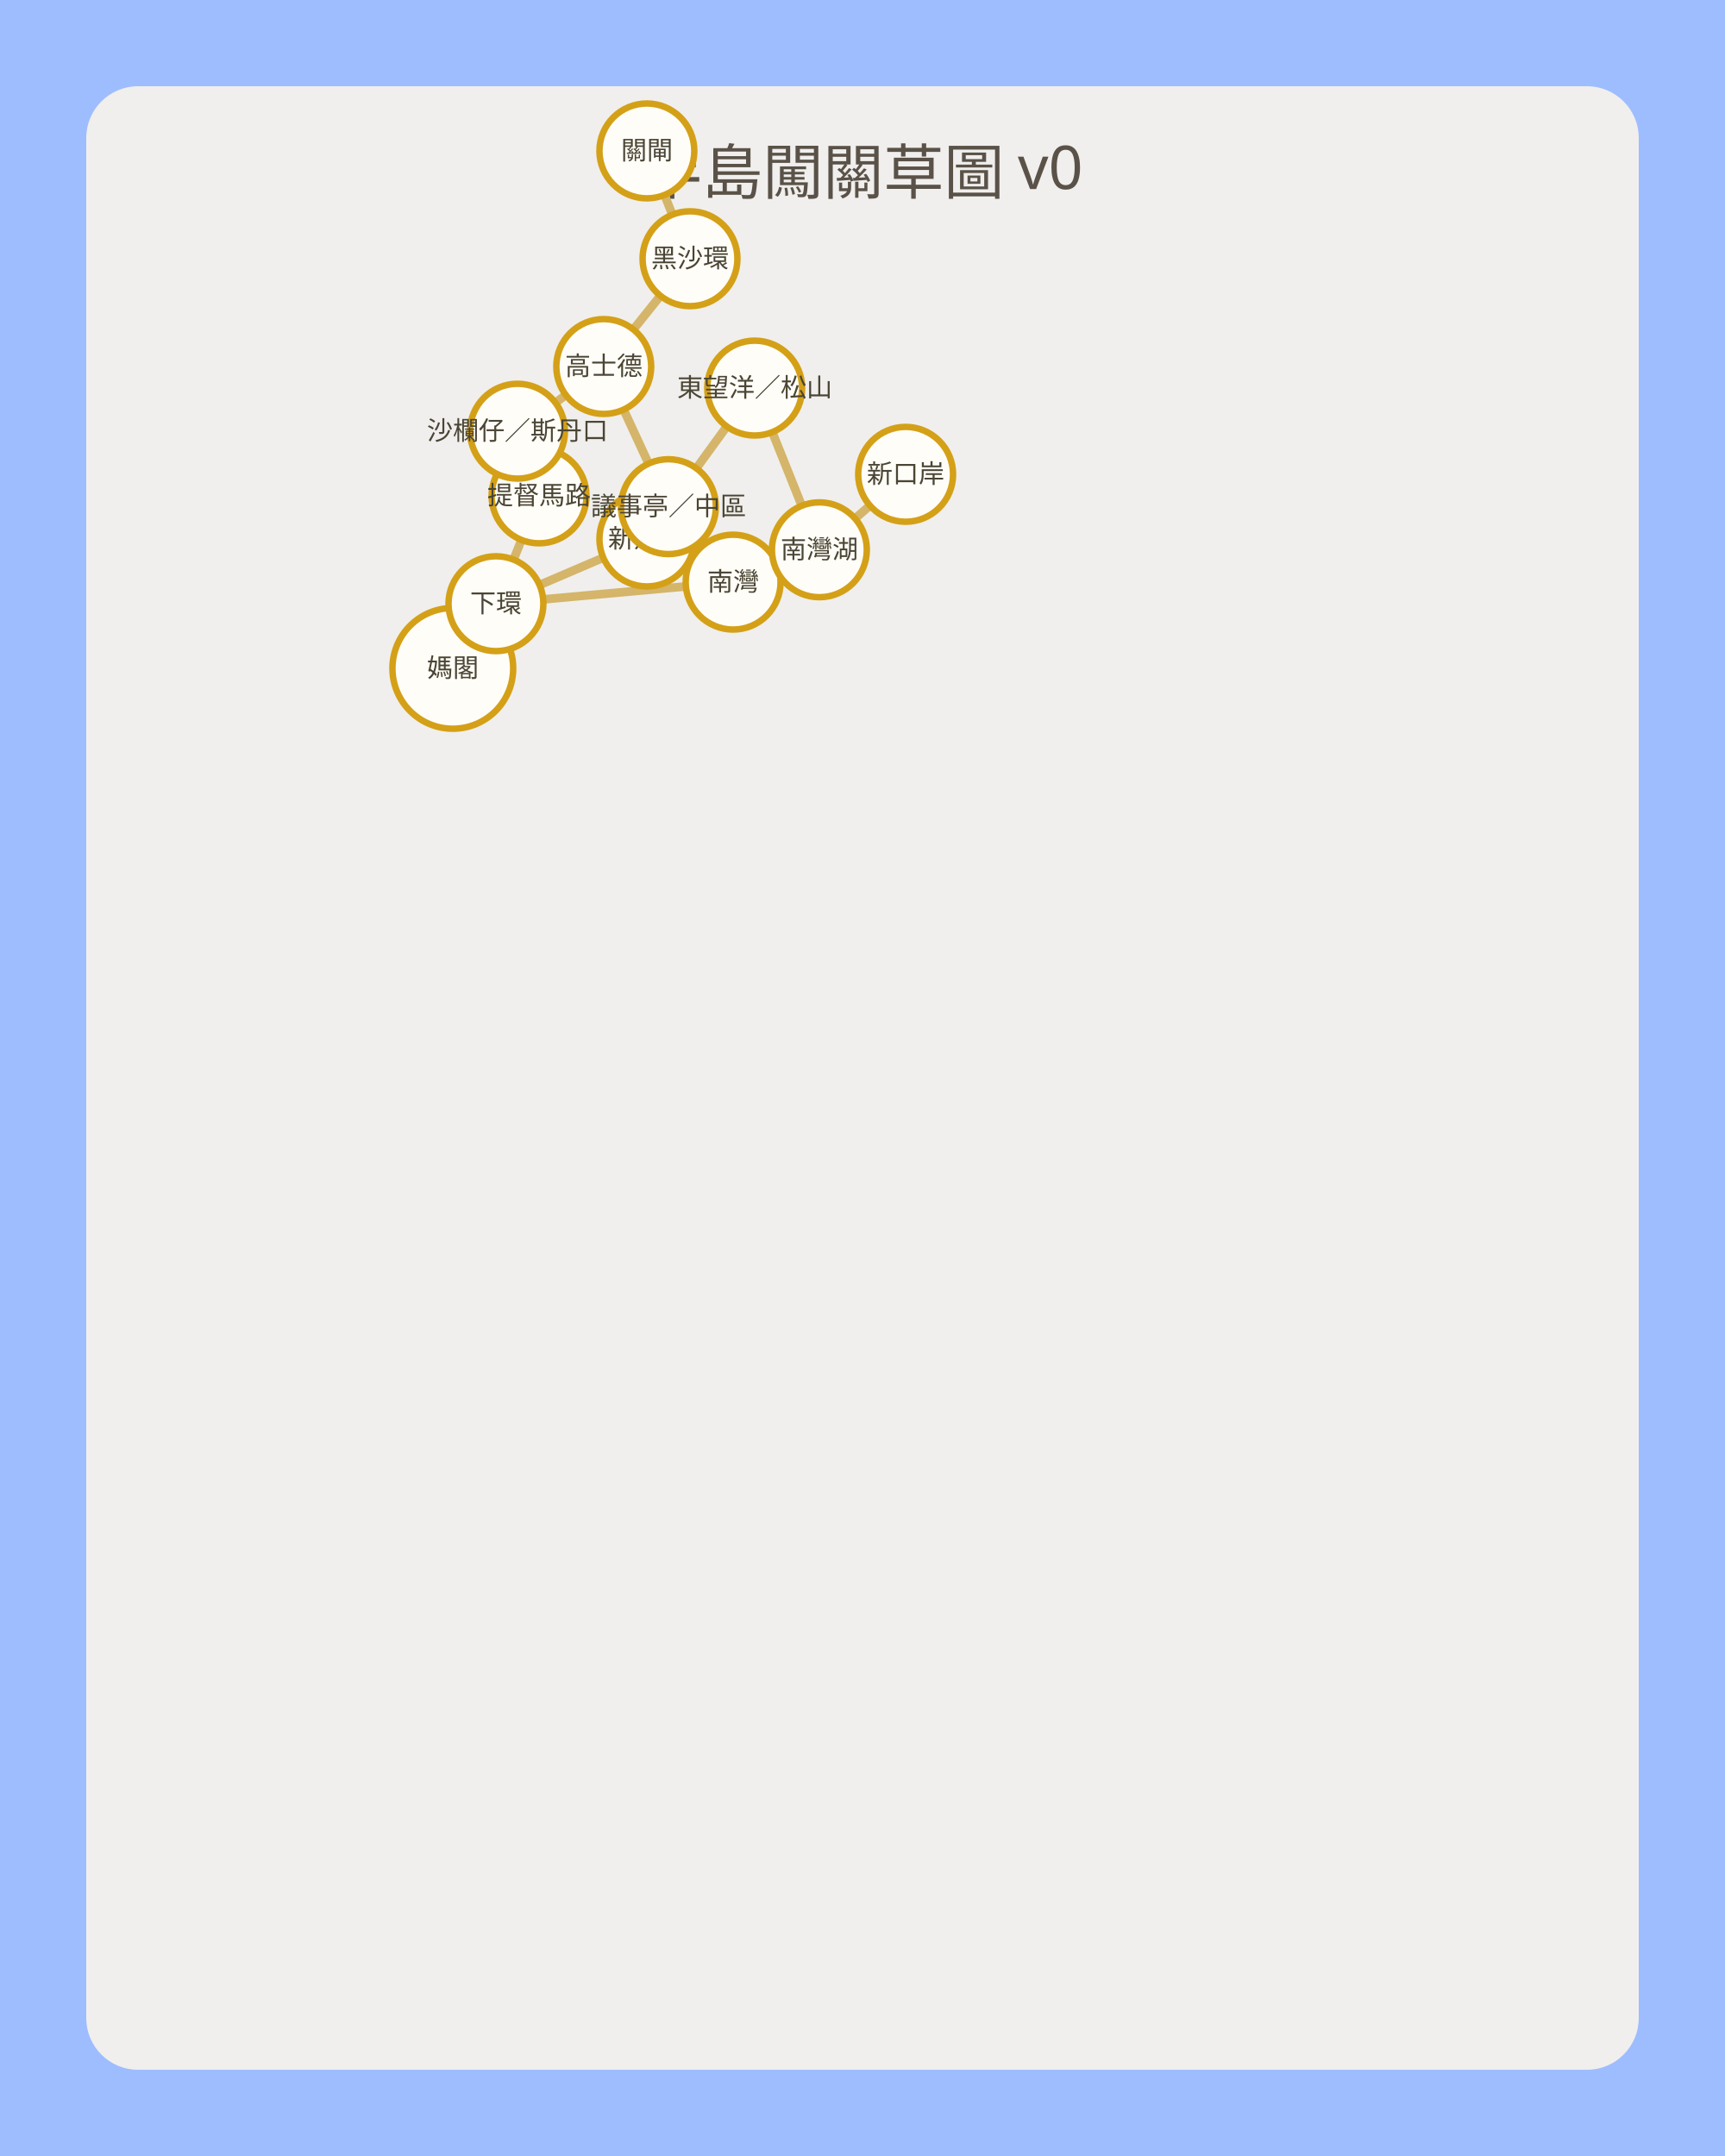
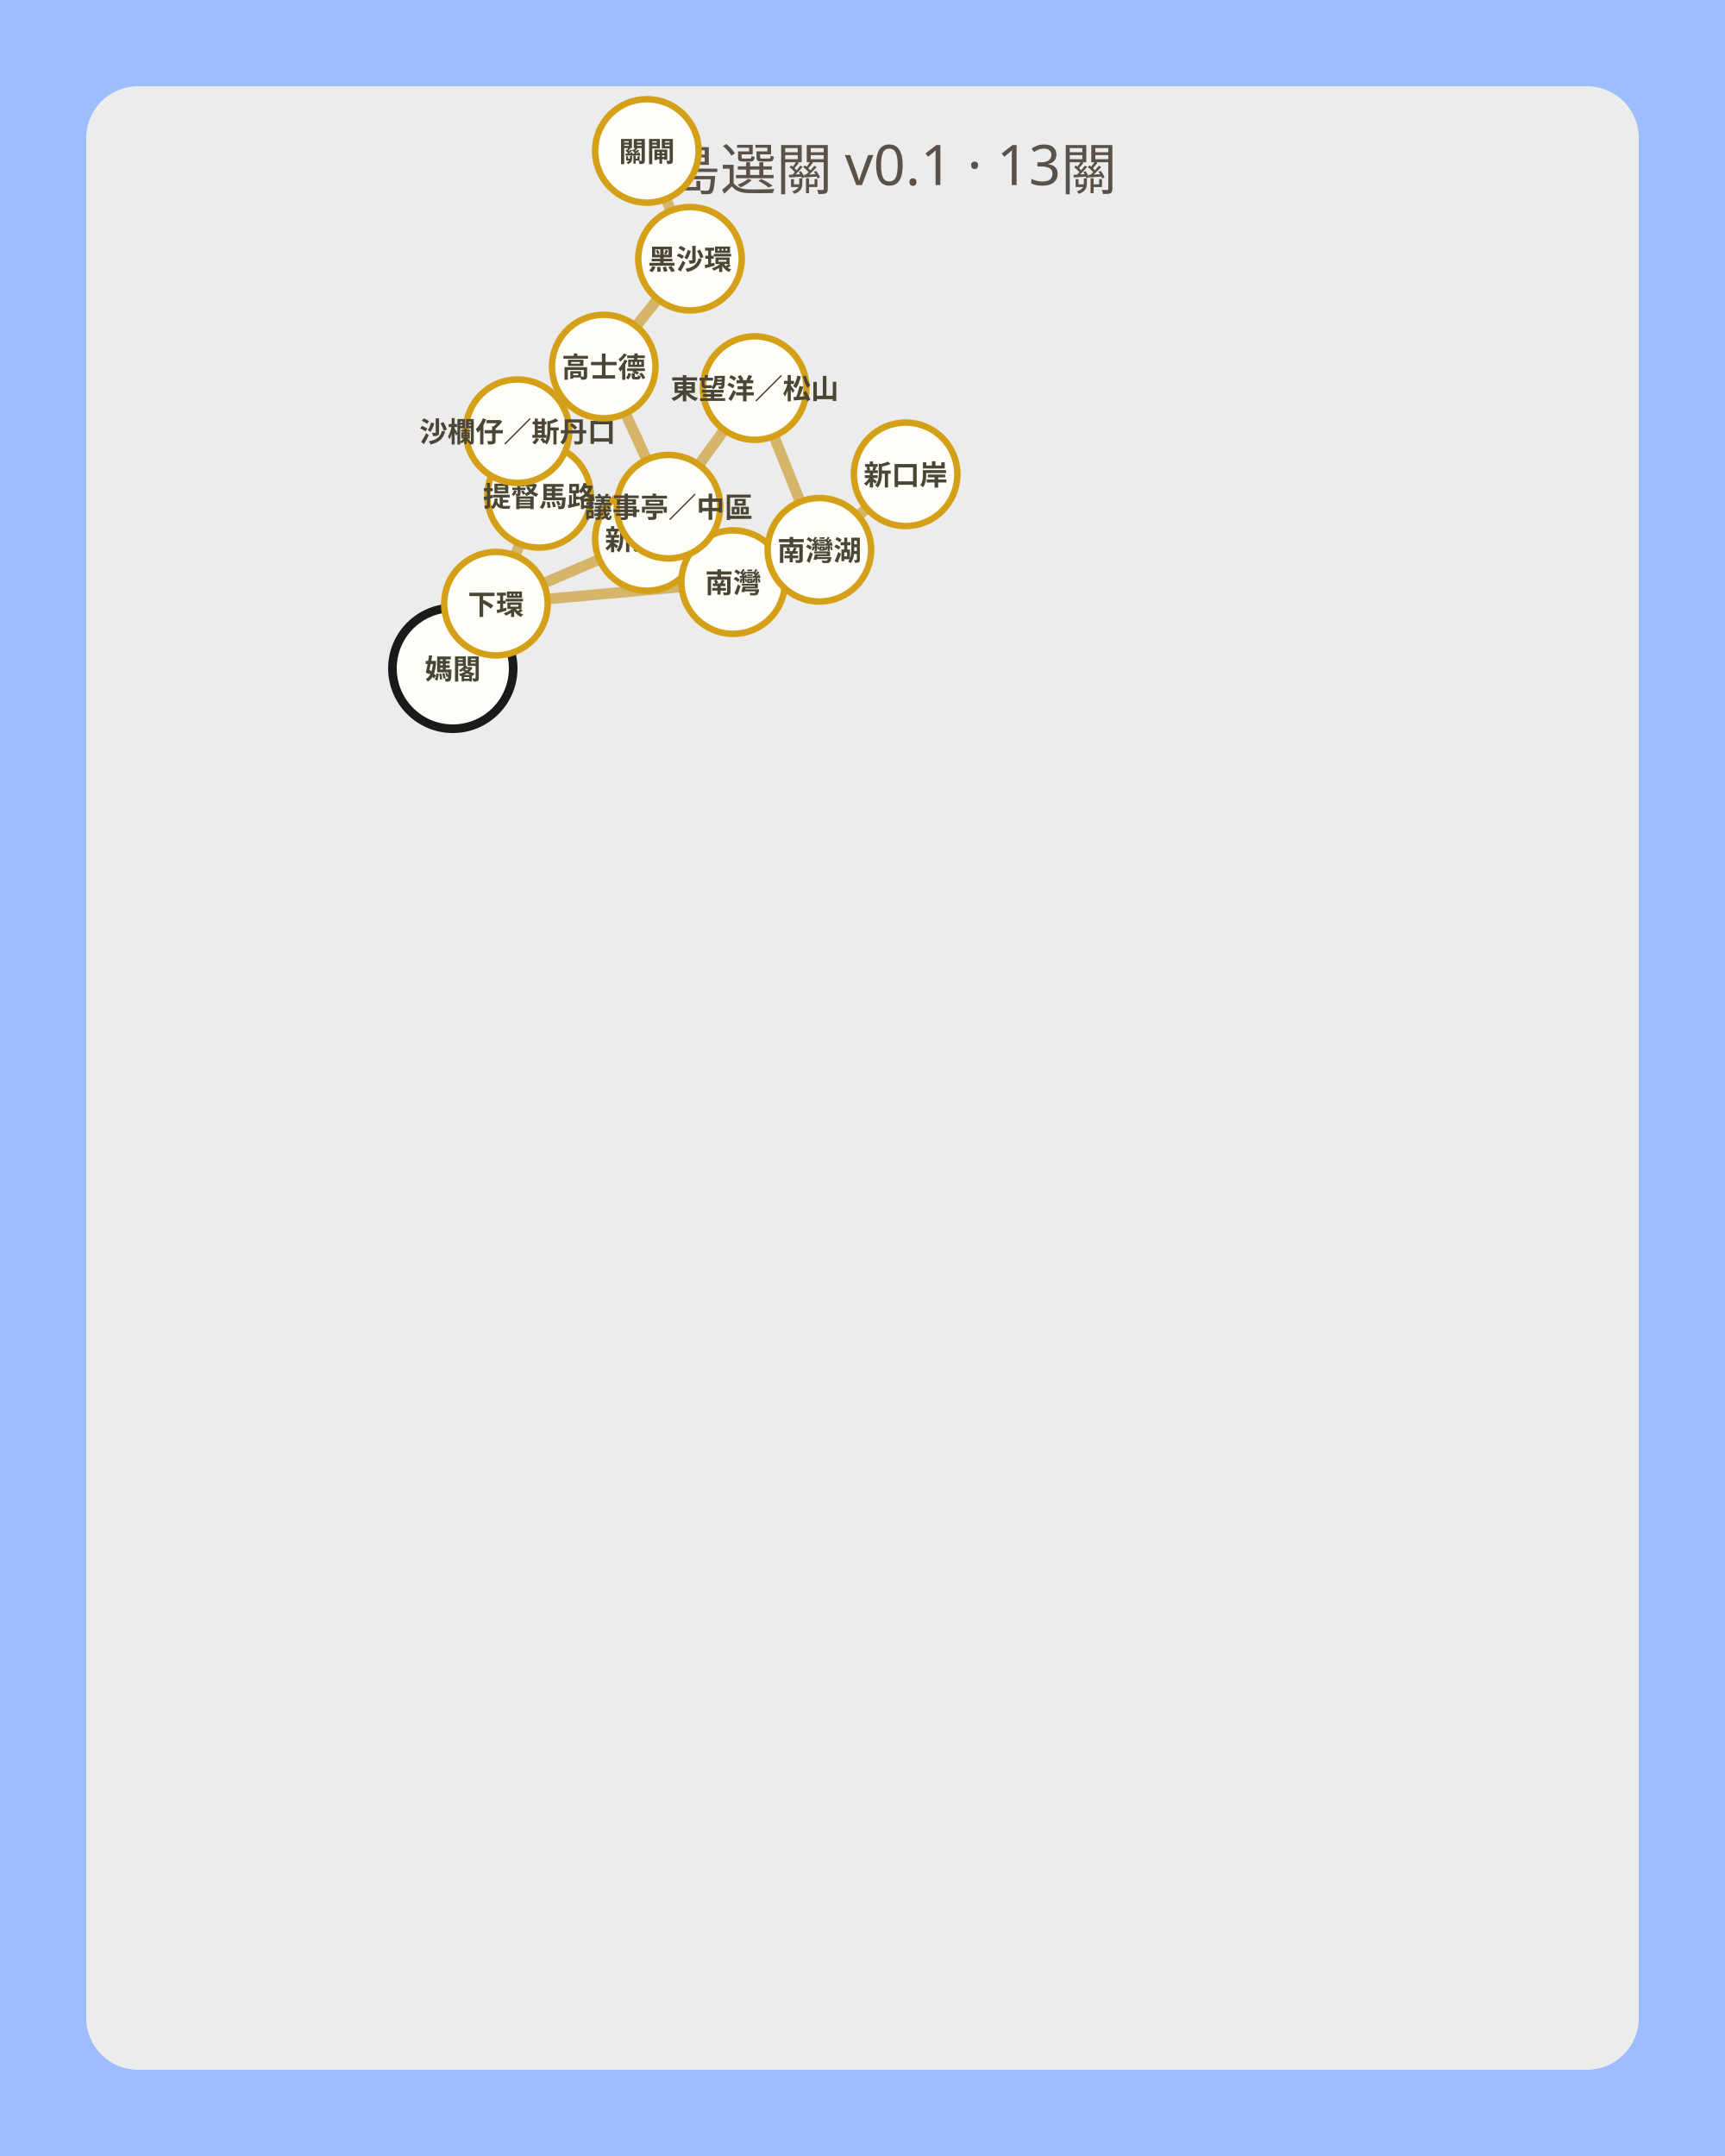
<svg xmlns="http://www.w3.org/2000/svg" viewBox="0 0 800 1000" width="800" height="1000">
  <rect width="800" height="1000" fill="#9EBDFF" />
-   <rect x="40" y="40" width="720" height="920" rx="24" fill="#F7F3EB" opacity="0.92" />
-   <text x="400" y="90" text-anchor="middle" font-family="sans-serif" font-size="28" fill="#5A5248">半島闖關草圖 v0</text>
-   <line x1="210" y1="310" x2="230" y2="280" stroke="#D4B56A" stroke-width="4" stroke-linecap="round" />
-   <line x1="230" y1="280" x2="250" y2="230" stroke="#D4B56A" stroke-width="4" stroke-linecap="round" />
-   <line x1="230" y1="280" x2="300" y2="250" stroke="#D4B56A" stroke-width="4" stroke-linecap="round" />
-   <line x1="230" y1="280" x2="340" y2="270" stroke="#D4B56A" stroke-width="4" stroke-linecap="round" />
-   <line x1="250" y1="230" x2="240" y2="200" stroke="#D4B56A" stroke-width="4" stroke-linecap="round" />
-   <line x1="300" y1="250" x2="310" y2="235" stroke="#D4B56A" stroke-width="4" stroke-linecap="round" />
-   <line x1="340" y1="270" x2="380" y2="255" stroke="#D4B56A" stroke-width="4" stroke-linecap="round" />
-   <line x1="240" y1="200" x2="280" y2="170" stroke="#D4B56A" stroke-width="4" stroke-linecap="round" />
-   <line x1="310" y1="235" x2="280" y2="170" stroke="#D4B56A" stroke-width="4" stroke-linecap="round" />
-   <line x1="310" y1="235" x2="350" y2="180" stroke="#D4B56A" stroke-width="4" stroke-linecap="round" />
-   <line x1="380" y1="255" x2="350" y2="180" stroke="#D4B56A" stroke-width="4" stroke-linecap="round" />
-   <line x1="380" y1="255" x2="420" y2="220" stroke="#D4B56A" stroke-width="4" stroke-linecap="round" />
-   <line x1="280" y1="170" x2="320" y2="120" stroke="#D4B56A" stroke-width="4" stroke-linecap="round" />
-   <line x1="320" y1="120" x2="300" y2="70" stroke="#D4B56A" stroke-width="4" stroke-linecap="round" />
-   <circle cx="210" cy="310" r="28" fill="#FFFDF8" stroke="#D4A017" stroke-width="3" />
-   <text x="210" y="314" text-anchor="middle" font-family="sans-serif" font-size="12" fill="#4A4534">媽閣</text>
-   <circle cx="230" cy="280" r="22" fill="#FFFDF8" stroke="#D4A017" stroke-width="3" />
-   <text x="230" y="284" text-anchor="middle" font-family="sans-serif" font-size="12" fill="#4A4534">下環</text>
-   <circle cx="250" cy="230" r="22" fill="#FFFDF8" stroke="#D4A017" stroke-width="3" />
-   <text x="250" y="234" text-anchor="middle" font-family="sans-serif" font-size="12" fill="#4A4534">提督馬路</text>
-   <circle cx="300" cy="250" r="22" fill="#FFFDF8" stroke="#D4A017" stroke-width="3" />
-   <text x="300" y="254" text-anchor="middle" font-family="sans-serif" font-size="12" fill="#4A4534">新馬路</text>
-   <circle cx="340" cy="270" r="22" fill="#FFFDF8" stroke="#D4A017" stroke-width="3" />
-   <text x="340" y="274" text-anchor="middle" font-family="sans-serif" font-size="12" fill="#4A4534">南灣</text>
-   <circle cx="240" cy="200" r="22" fill="#FFFDF8" stroke="#D4A017" stroke-width="3" />
-   <text x="240" y="204" text-anchor="middle" font-family="sans-serif" font-size="12" fill="#4A4534">沙欄仔／斯丹口</text>
-   <circle cx="310" cy="235" r="22" fill="#FFFDF8" stroke="#D4A017" stroke-width="3" />
-   <text x="310" y="239" text-anchor="middle" font-family="sans-serif" font-size="12" fill="#4A4534">議事亭／中區</text>
-   <circle cx="380" cy="255" r="22" fill="#FFFDF8" stroke="#D4A017" stroke-width="3" />
-   <text x="380" y="259" text-anchor="middle" font-family="sans-serif" font-size="12" fill="#4A4534">南灣湖</text>
-   <circle cx="280" cy="170" r="22" fill="#FFFDF8" stroke="#D4A017" stroke-width="3" />
-   <text x="280" y="174" text-anchor="middle" font-family="sans-serif" font-size="12" fill="#4A4534">高士德</text>
-   <circle cx="350" cy="180" r="22" fill="#FFFDF8" stroke="#D4A017" stroke-width="3" />
-   <text x="350" y="184" text-anchor="middle" font-family="sans-serif" font-size="12" fill="#4A4534">東望洋／松山</text>
-   <circle cx="420" cy="220" r="22" fill="#FFFDF8" stroke="#D4A017" stroke-width="3" />
-   <text x="420" y="224" text-anchor="middle" font-family="sans-serif" font-size="12" fill="#4A4534">新口岸</text>
-   <circle cx="320" cy="120" r="22" fill="#FFFDF8" stroke="#D4A017" stroke-width="3" />
-   <text x="320" y="124" text-anchor="middle" font-family="sans-serif" font-size="12" fill="#4A4534">黑沙環</text>
-   <circle cx="300" cy="70" r="22" fill="#FFFDF8" stroke="#D4A017" stroke-width="3" />
-   <text x="300" y="74" text-anchor="middle" font-family="sans-serif" font-size="12" fill="#4A4534">關閘</text>
+   <rect x="40" y="40" width="720" height="920" rx="24" fill="#F7F3EB" opacity="0.88" />
+   <text x="400" y="88" text-anchor="middle" font-family="sans-serif" font-size="26" fill="#5A5248">半島選關 v0.1 · 13關</text>
+   <line x1="210" y1="310" x2="230" y2="280" stroke="#D4B56A" stroke-width="5" stroke-linecap="round" />
+   <line x1="230" y1="280" x2="250" y2="230" stroke="#D4B56A" stroke-width="5" stroke-linecap="round" />
+   <line x1="230" y1="280" x2="300" y2="250" stroke="#D4B56A" stroke-width="5" stroke-linecap="round" />
+   <line x1="230" y1="280" x2="340" y2="270" stroke="#D4B56A" stroke-width="5" stroke-linecap="round" />
+   <line x1="250" y1="230" x2="240" y2="200" stroke="#D4B56A" stroke-width="5" stroke-linecap="round" />
+   <line x1="300" y1="250" x2="310" y2="235" stroke="#D4B56A" stroke-width="5" stroke-linecap="round" />
+   <line x1="340" y1="270" x2="380" y2="255" stroke="#D4B56A" stroke-width="5" stroke-linecap="round" />
+   <line x1="240" y1="200" x2="280" y2="170" stroke="#D4B56A" stroke-width="5" stroke-linecap="round" />
+   <line x1="310" y1="235" x2="280" y2="170" stroke="#D4B56A" stroke-width="5" stroke-linecap="round" />
+   <line x1="310" y1="235" x2="350" y2="180" stroke="#D4B56A" stroke-width="5" stroke-linecap="round" />
+   <line x1="380" y1="255" x2="350" y2="180" stroke="#D4B56A" stroke-width="5" stroke-linecap="round" />
+   <line x1="380" y1="255" x2="420" y2="220" stroke="#D4B56A" stroke-width="5" stroke-linecap="round" />
+   <line x1="280" y1="170" x2="320" y2="120" stroke="#D4B56A" stroke-width="5" stroke-linecap="round" />
+   <line x1="320" y1="120" x2="300" y2="70" stroke="#D4B56A" stroke-width="5" stroke-linecap="round" />
+   <circle cx="210" cy="310" r="28" fill="#FFFDF8" stroke="#1A1A1A" stroke-width="4" />
+   <text x="210" y="315" text-anchor="middle" font-family="sans-serif" font-size="13" font-weight="600" fill="#4A4534">媽閣</text>
+   <circle cx="230" cy="280" r="24" fill="#FFFDF8" stroke="#D4A017" stroke-width="3" />
+   <text x="230" y="285" text-anchor="middle" font-family="sans-serif" font-size="13" font-weight="600" fill="#4A4534">下環</text>
+   <circle cx="250" cy="230" r="24" fill="#FFFDF8" stroke="#D4A017" stroke-width="3" />
+   <text x="250" y="235" text-anchor="middle" font-family="sans-serif" font-size="13" font-weight="600" fill="#4A4534">提督馬路</text>
+   <circle cx="300" cy="250" r="24" fill="#FFFDF8" stroke="#D4A017" stroke-width="3" />
+   <text x="300" y="255" text-anchor="middle" font-family="sans-serif" font-size="13" font-weight="600" fill="#4A4534">新馬路</text>
+   <circle cx="340" cy="270" r="24" fill="#FFFDF8" stroke="#D4A017" stroke-width="3" />
+   <text x="340" y="275" text-anchor="middle" font-family="sans-serif" font-size="13" font-weight="600" fill="#4A4534">南灣</text>
+   <circle cx="240" cy="200" r="24" fill="#FFFDF8" stroke="#D4A017" stroke-width="3" />
+   <text x="240" y="205" text-anchor="middle" font-family="sans-serif" font-size="13" font-weight="600" fill="#4A4534">沙欄仔／斯丹口</text>
+   <circle cx="310" cy="235" r="24" fill="#FFFDF8" stroke="#D4A017" stroke-width="3" />
+   <text x="310" y="240" text-anchor="middle" font-family="sans-serif" font-size="13" font-weight="600" fill="#4A4534">議事亭／中區</text>
+   <circle cx="380" cy="255" r="24" fill="#FFFDF8" stroke="#D4A017" stroke-width="3" />
+   <text x="380" y="260" text-anchor="middle" font-family="sans-serif" font-size="13" font-weight="600" fill="#4A4534">南灣湖</text>
+   <circle cx="280" cy="170" r="24" fill="#FFFDF8" stroke="#D4A017" stroke-width="3" />
+   <text x="280" y="175" text-anchor="middle" font-family="sans-serif" font-size="13" font-weight="600" fill="#4A4534">高士德</text>
+   <circle cx="350" cy="180" r="24" fill="#FFFDF8" stroke="#D4A017" stroke-width="3" />
+   <text x="350" y="185" text-anchor="middle" font-family="sans-serif" font-size="13" font-weight="600" fill="#4A4534">東望洋／松山</text>
+   <circle cx="420" cy="220" r="24" fill="#FFFDF8" stroke="#D4A017" stroke-width="3" />
+   <text x="420" y="225" text-anchor="middle" font-family="sans-serif" font-size="13" font-weight="600" fill="#4A4534">新口岸</text>
+   <circle cx="320" cy="120" r="24" fill="#FFFDF8" stroke="#D4A017" stroke-width="3" />
+   <text x="320" y="125" text-anchor="middle" font-family="sans-serif" font-size="13" font-weight="600" fill="#4A4534">黑沙環</text>
+   <circle cx="300" cy="70" r="24" fill="#FFFDF8" stroke="#D4A017" stroke-width="3" />
+   <text x="300" y="75" text-anchor="middle" font-family="sans-serif" font-size="13" font-weight="600" fill="#4A4534">關閘</text>
</svg>
